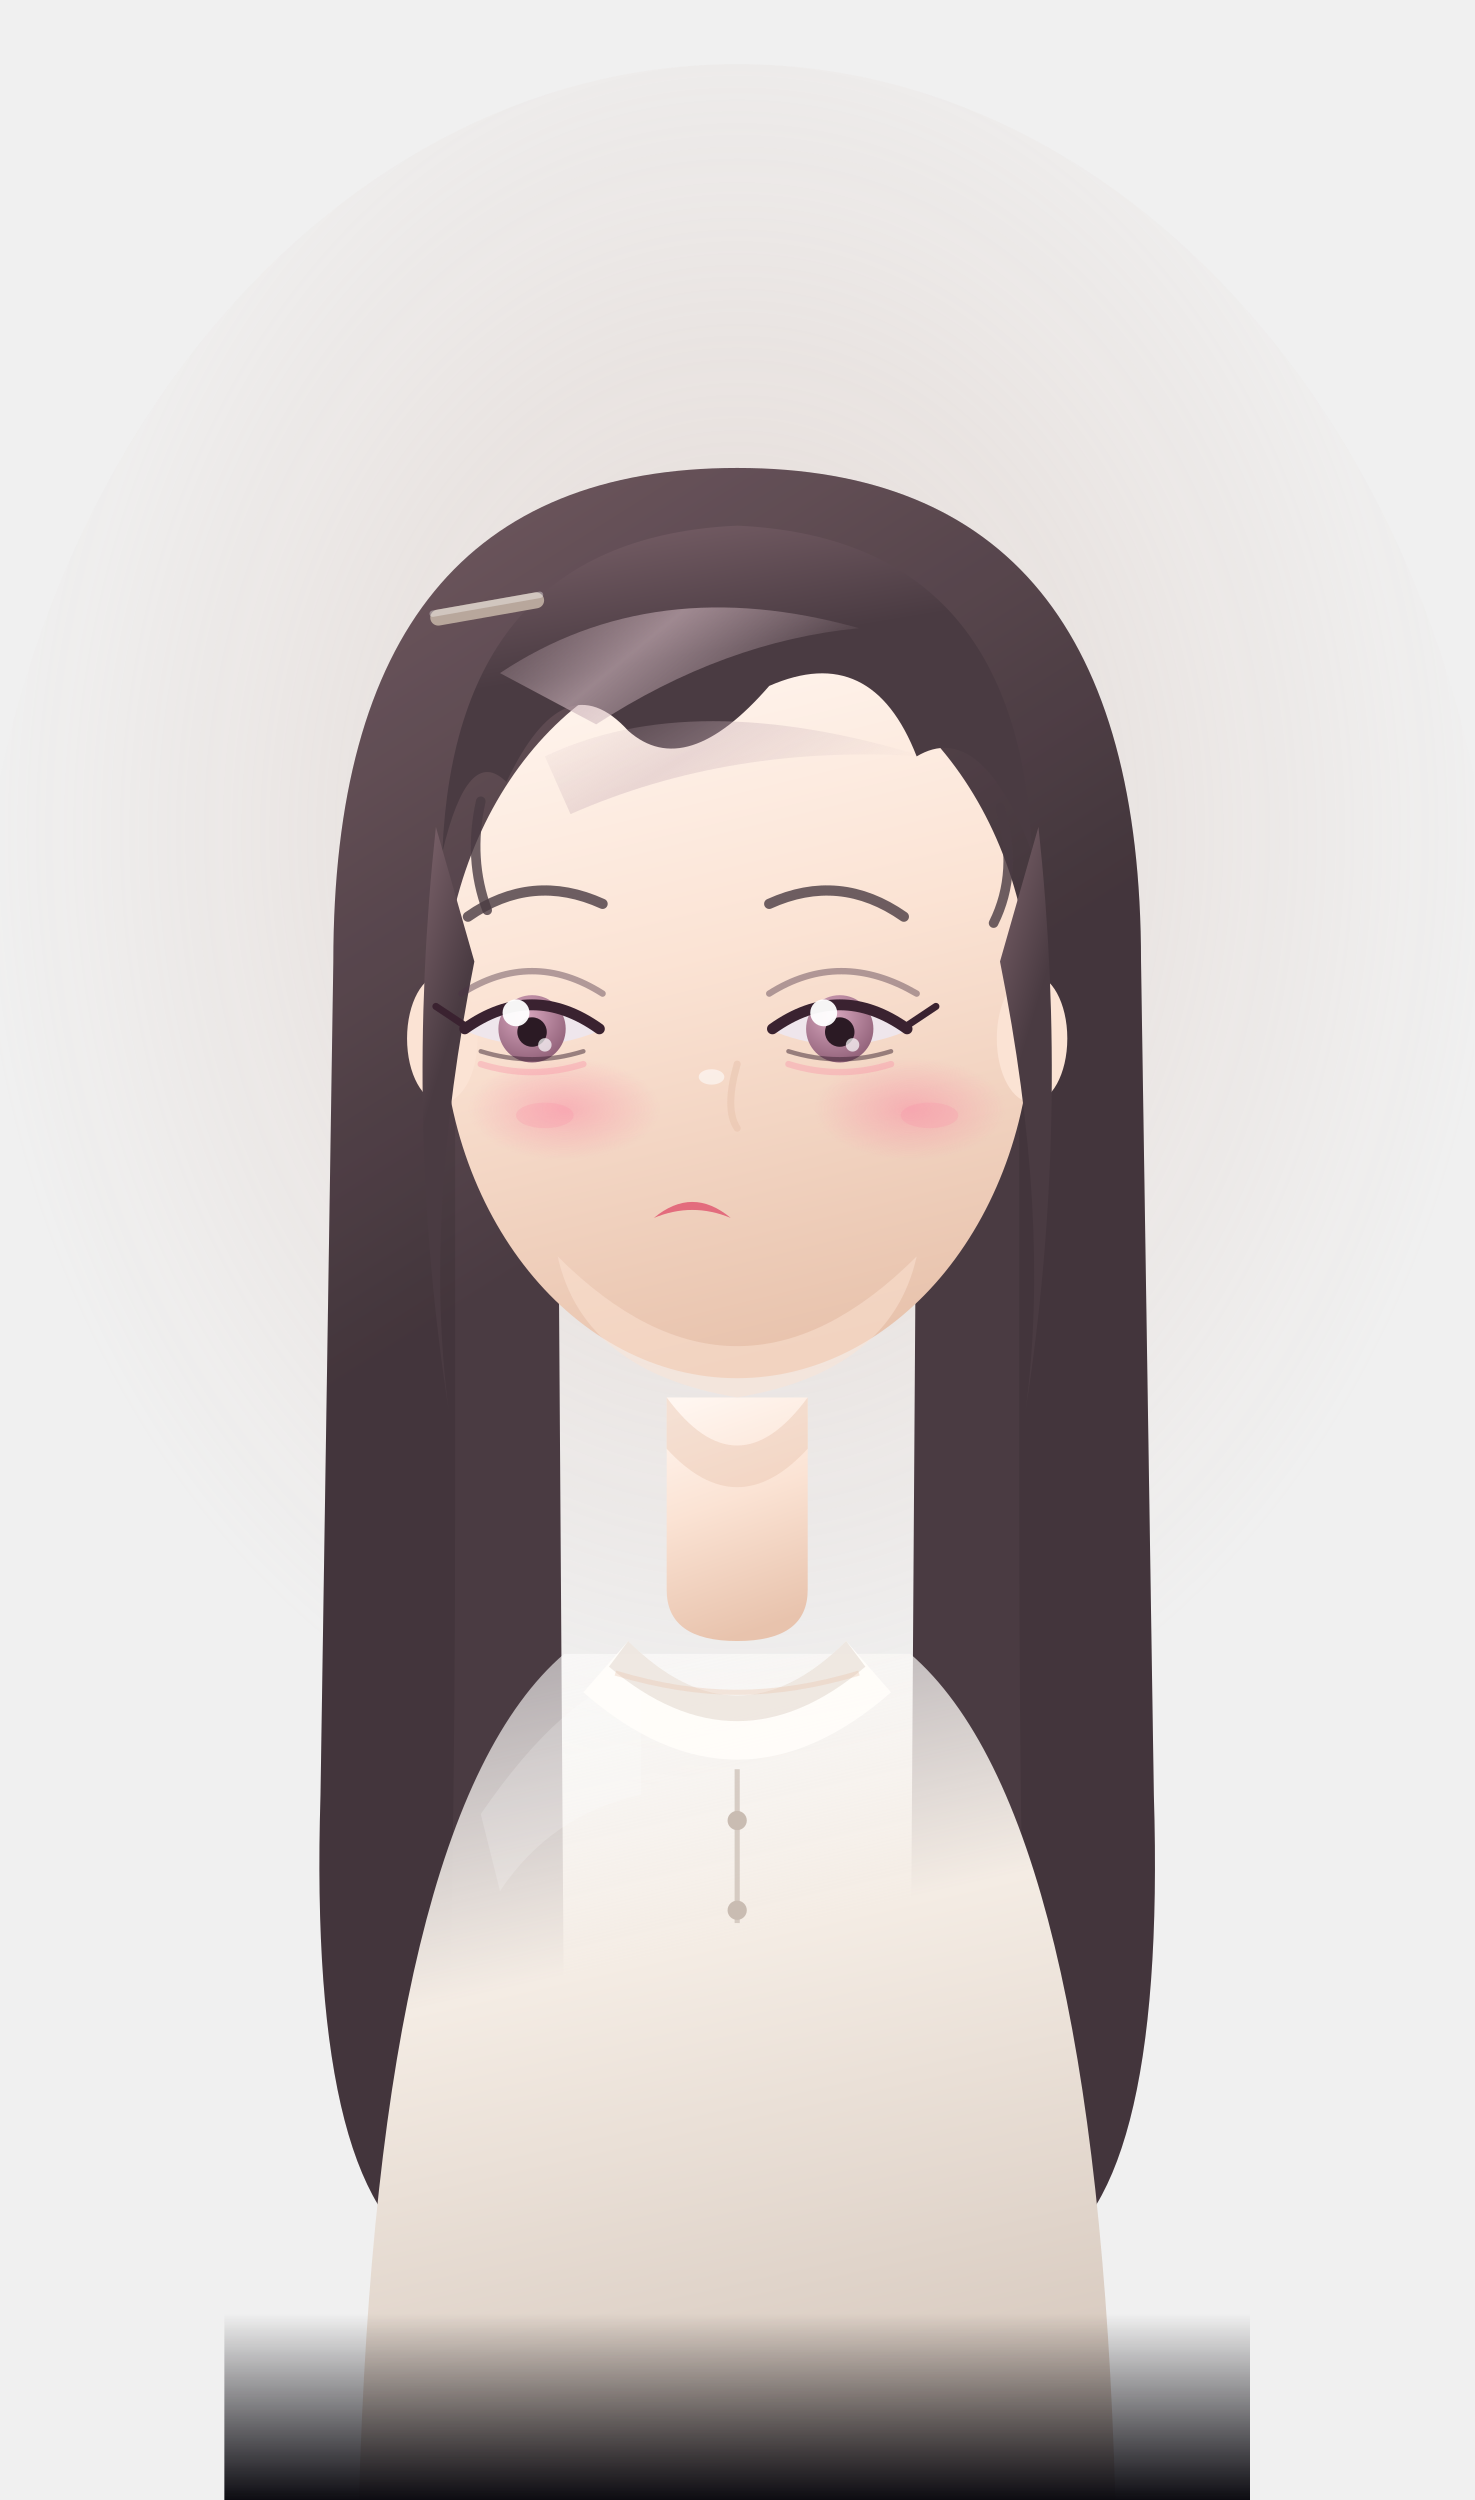
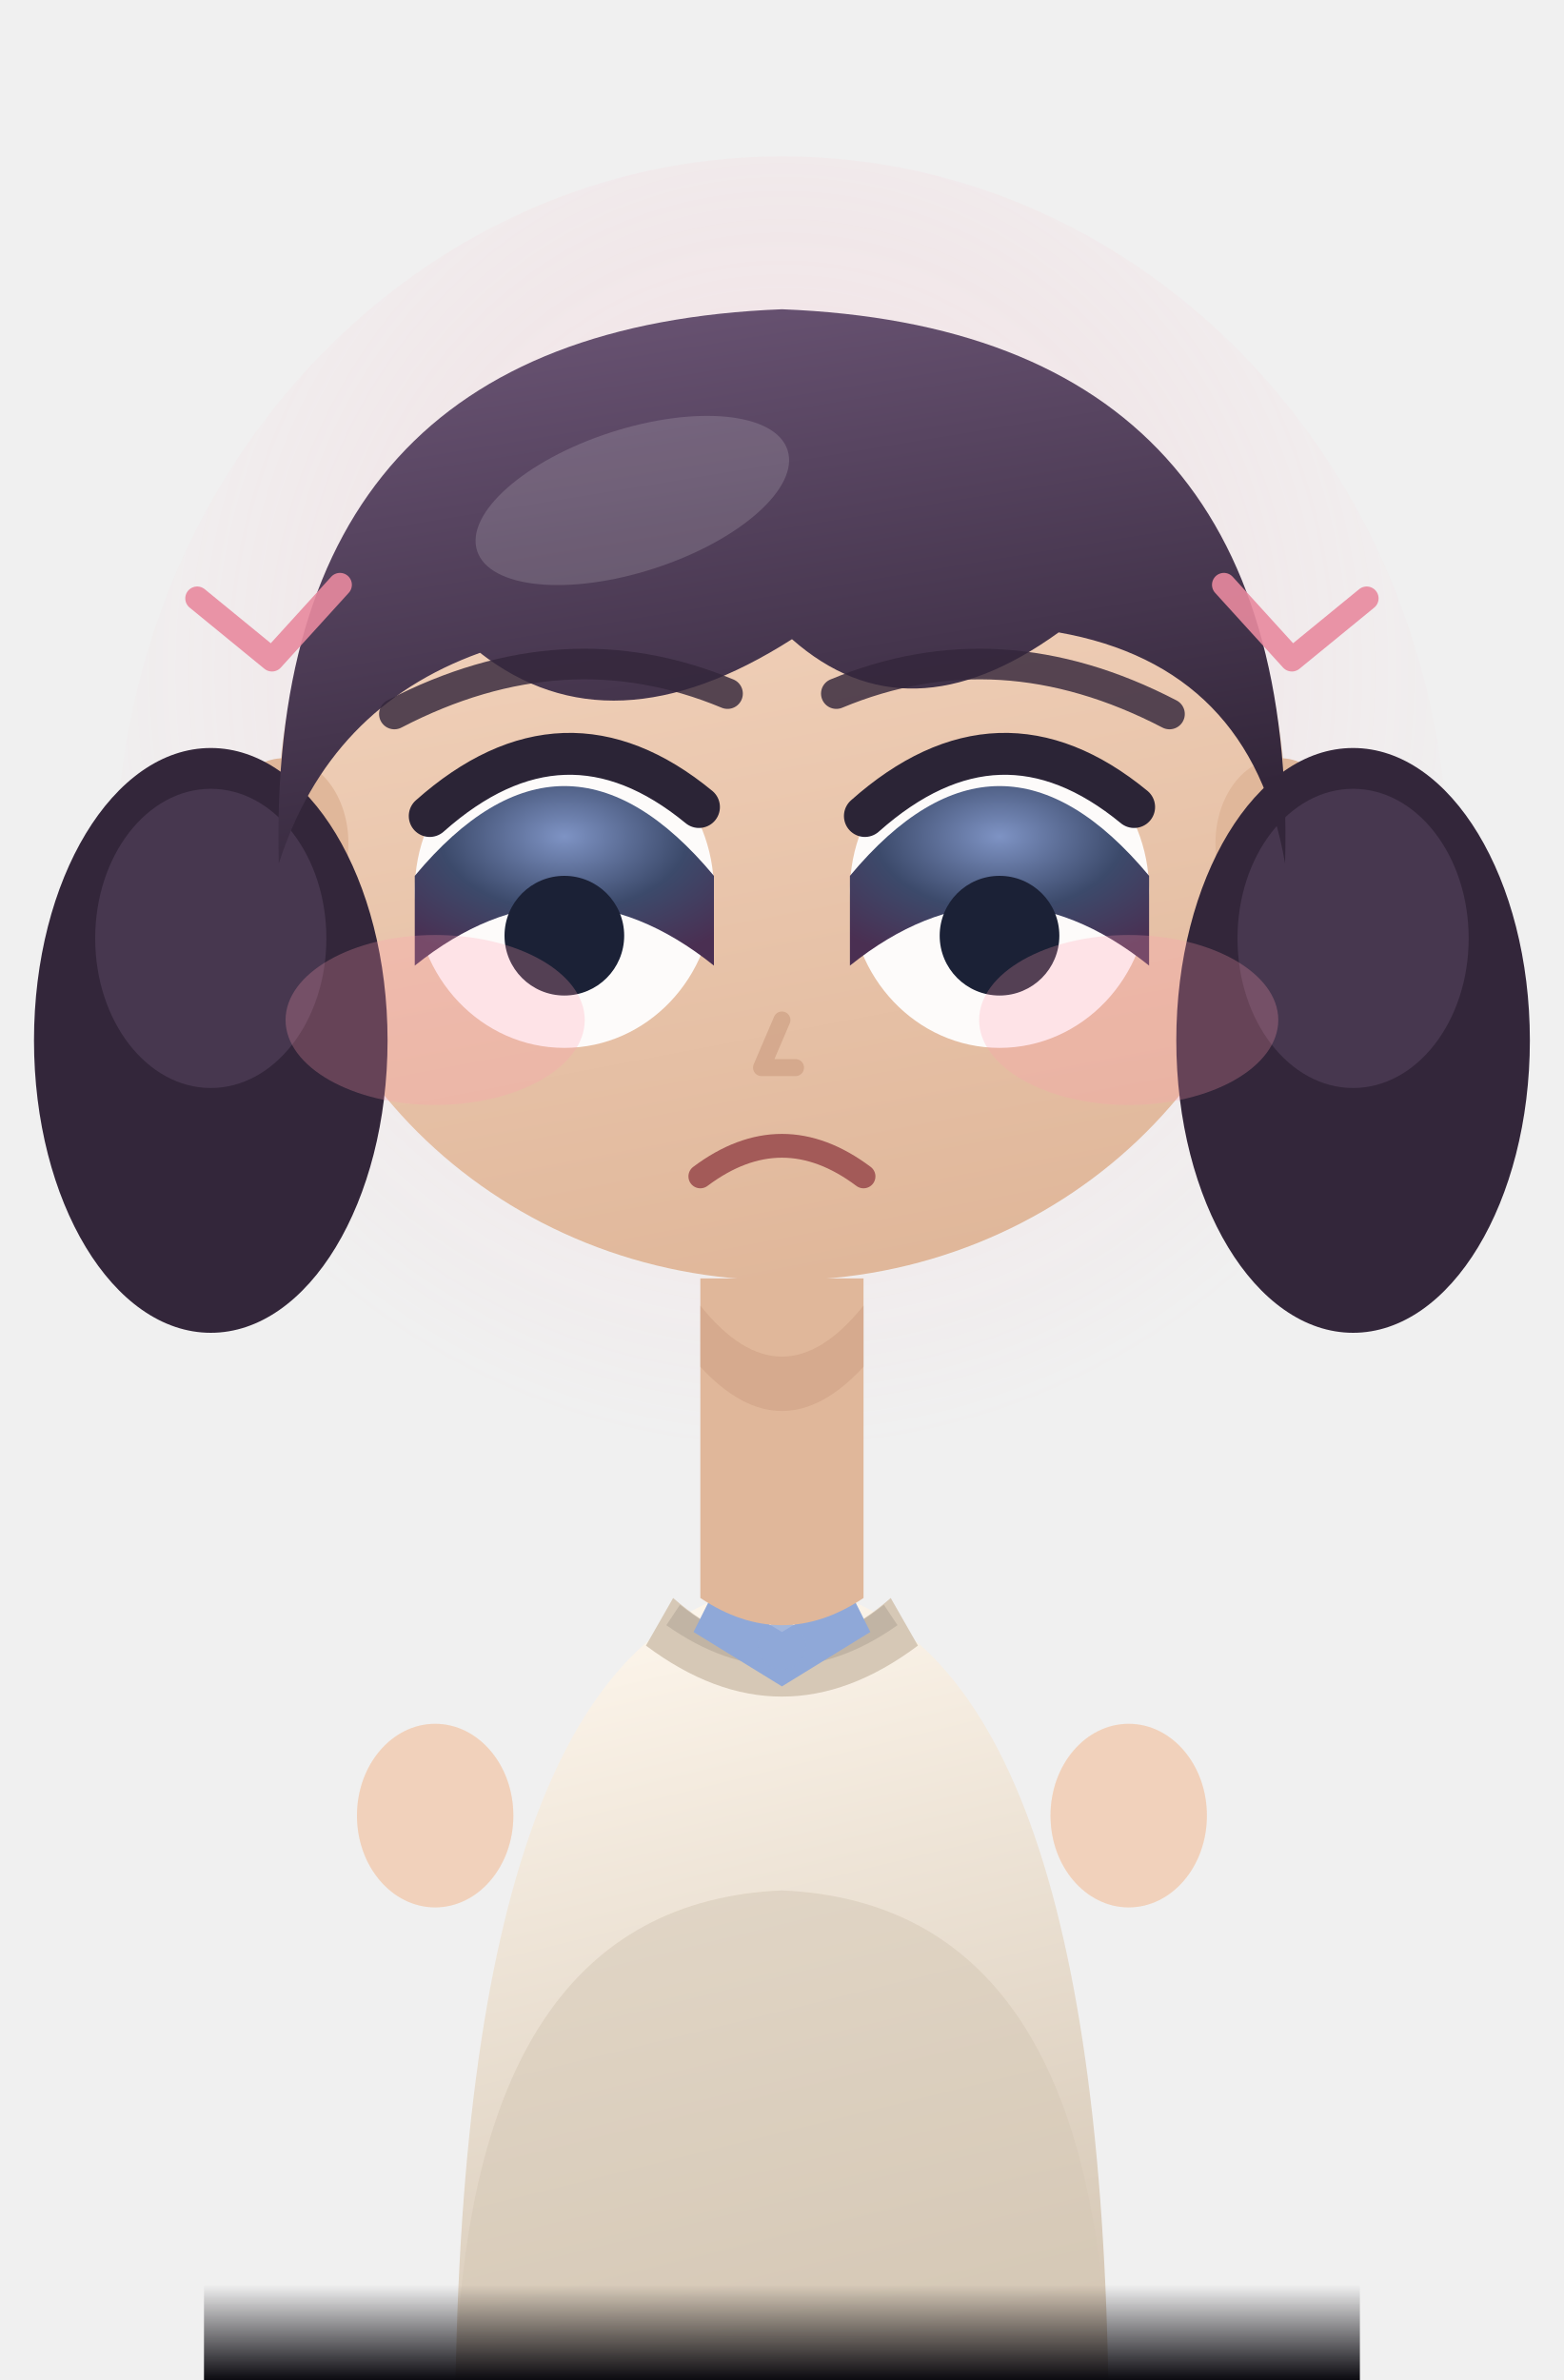
- <svg xmlns="http://www.w3.org/2000/svg" viewBox="0 0 460 780" width="460" height="780" preserveAspectRatio="xMidYMid slice">
+ <svg xmlns="http://www.w3.org/2000/svg" viewBox="0 0 460 700" width="460" height="700" preserveAspectRatio="xMidYMax meet">
  <defs>
-     <linearGradient id="hairG" x1="0.1" y1="0" x2="0.4" y2="1">
-       <stop offset="0%" stop-color="#7a6169" />
-       <stop offset="45%" stop-color="#4a3b42" />
-       <stop offset="100%" stop-color="#4a3b42" />
+     <radialGradient id="iris" cx="0.5" cy="0.28" r="0.75">
+       <stop offset="0%" stop-color="#7e93c4" />
+       <stop offset="55%" stop-color="#3c4a6b" />
+       <stop offset="100%" stop-color="#4a2f52" />
+     </radialGradient>
+     <radialGradient id="aura" cx="0.5" cy="0.36" r="0.55">
+       <stop offset="0%" stop-color="#ff9db0" stop-opacity="0.22" />
+       <stop offset="100%" stop-color="#ff9db0" stop-opacity="0" />
+     </radialGradient>
+     <linearGradient id="hairG" x1="0.2" y1="0" x2="0.5" y2="1">
+       <stop offset="0%" stop-color="#6a5474" />
+       <stop offset="100%" stop-color="#33263a" />
    </linearGradient>
-     <linearGradient id="skinG" x1="0.2" y1="0" x2="0.4" y2="1">
-       <stop offset="0%" stop-color="#fff6f0" />
-       <stop offset="45%" stop-color="#fbe3d4" />
-       <stop offset="100%" stop-color="#e8c3ad" />
+     <linearGradient id="skinG" x1="0.3" y1="0" x2="0.5" y2="1">
+       <stop offset="0%" stop-color="#f6d9c4" />
+       <stop offset="100%" stop-color="#e0b79a" />
    </linearGradient>
-     <linearGradient id="coatG" x1="0.1" y1="0" x2="0.3" y2="1">
-       <stop offset="0%" stop-color="#ffffff" stop-opacity="0.55" />
-       <stop offset="40%" stop-color="#f4ece4" />
-       <stop offset="100%" stop-color="#d6c8bd" />
+     <linearGradient id="clothG" x1="0.2" y1="0" x2="0.4" y2="1">
+       <stop offset="0%" stop-color="#fff8ee" />
+       <stop offset="100%" stop-color="#d6c8b6" />
    </linearGradient>
-     <linearGradient id="hairShineG" x1="0" y1="0" x2="1" y2="0.4">
-       <stop offset="0%" stop-color="#c9b0b8" stop-opacity="0" />
-       <stop offset="45%" stop-color="#c9b0b8" stop-opacity="0.85" />
-       <stop offset="100%" stop-color="#c9b0b8" stop-opacity="0" />
-     </linearGradient>
-     <radialGradient id="irisG" cx="0.4" cy="0.3" r="0.8">
-       <stop offset="0%" stop-color="#d9a8bf" />
-       <stop offset="100%" stop-color="#8a5a72" />
-     </radialGradient>
-     <radialGradient id="blushG" cx="0.5" cy="0.5" r="0.5">
-       <stop offset="0%" stop-color="#f98aa4" stop-opacity="0.5" />
-       <stop offset="100%" stop-color="#f98aa4" stop-opacity="0" />
-     </radialGradient>
-     <radialGradient id="aura" cx="0.5" cy="0.4" r="0.5">
-       <stop offset="0%" stop-color="#c9a89a" stop-opacity="0.32" />
-       <stop offset="100%" stop-color="#c9a89a" stop-opacity="0" />
-     </radialGradient>
    <linearGradient id="fade" x1="0" y1="0" x2="0" y2="1">
-       <stop offset="70%" stop-color="#0b0a10" stop-opacity="0" />
+       <stop offset="80%" stop-color="#0b0a10" stop-opacity="0" />
      <stop offset="100%" stop-color="#0b0a10" stop-opacity="1" />
    </linearGradient>
  </defs>
-   <ellipse cx="230" cy="320" rx="238" ry="300" fill="url(#aura)" />
-   <path d="M104 300 Q104 146 230 146 Q356 146 356 300          L360 560 Q364 690 322 706 Q286 700 284 640          L286 344 L174 344 L176 640 Q174 700 138 706          Q96 690 100 560 Z" fill="url(#hairG)" />
-   <path d="M104 300 Q104 146 230 146 Q356 146 356 300 L360 560 Q364 690 322 706          Q318 600 318 470 L318 344 L142 344 L142 470 Q142 600 138 706          Q96 690 100 560 Z" fill="#000" opacity="0.10" />
-   <path d="M112 780 Q118 566 176 516 L284 516 Q342 566 348 780 Z" fill="url(#coatG)" />
-   <path d="M150 566 Q176 528 200 522 L200 560 Q172 566 156 590 Z" fill="#fff" opacity="0.18" />
-   <path d="M196 512 Q230 546 264 512 L278 528 Q230 570 182 528 Z" fill="#fffdfa" opacity="0.95" />
-   <path d="M196 512 Q230 546 264 512 L270 520 Q230 554 190 520 Z" fill="#d6c8bd" opacity="0.4" />
-   <path d="M230 552 L230 600" stroke="#c9bcb2" stroke-width="1.6" opacity="0.7" />
-   <circle cx="230" cy="568" r="3" fill="#c9bcb2" />
-   <circle cx="230" cy="596" r="3" fill="#c9bcb2" />
-   <path d="M208 436 L208 496 Q208 512 230 512 Q252 512 252 496 L252 436 Z" fill="url(#skinG)" />
-   <path d="M208 436 Q230 466 252 436 L252 452 Q230 476 208 452 Z" fill="#e8c3ad" opacity="0.42" />
-   <path d="M192 522 Q212 528 230 528 Q248 528 268 522" fill="none" stroke="#e8c3ad" stroke-width="1.6" opacity="0.35" />
-   <ellipse cx="230" cy="316" rx="92" ry="114" fill="url(#skinG)" />
-   <path d="M174 392 Q230 448 286 392 Q278 428 230 436 Q182 428 174 392 Z" fill="#fbe3d4" opacity="0.5" />
-   <ellipse cx="138" cy="324" rx="11" ry="20" fill="#fbe3d4" />
-   <ellipse cx="322" cy="324" rx="11" ry="20" fill="#fbe3d4" />
-   <path d="M136 318 Q142 324 136 332" fill="none" stroke="#e8c3ad" stroke-width="1.6" opacity="0.6" />
-   <path d="M138 266 Q142 168 230 164 Q318 168 322 266          Q306 224 286 236 Q272 200 240 214          Q214 244 196 228 Q176 206 158 244 Q146 232 138 266 Z" fill="url(#hairG)" />
-   <path d="M150 250 Q146 268 152 284" fill="none" stroke="#4a3b42" stroke-width="3" stroke-linecap="round" opacity="0.8" />
-   <path d="M312 252 Q318 272 310 288" fill="none" stroke="#4a3b42" stroke-width="3" stroke-linecap="round" opacity="0.8" />
-   <path d="M156 210 Q204 178 268 196 Q226 200 186 226 Z" fill="url(#hairShineG)" opacity="0.75" />
-   <path d="M170 236 Q216 214 288 236 Q228 232 178 254 Z" fill="url(#hairShineG)" opacity="0.45" />
-   <path d="M136 258 Q126 350 140 440 Q132 380 148 300 Z" fill="url(#hairG)" />
-   <path d="M324 258 Q334 350 320 440 Q328 380 312 300 Z" fill="url(#hairG)" />
-   <ellipse cx="176" cy="346" rx="30" ry="16" fill="url(#blushG)" />
-   <ellipse cx="284" cy="346" rx="30" ry="16" fill="url(#blushG)" />
-   <ellipse cx="170" cy="348" rx="9" ry="4" fill="#f98aa4" opacity="0.22" />
-   <ellipse cx="290" cy="348" rx="9" ry="4" fill="#f98aa4" opacity="0.22" />
-   <path d="M146 286 Q166 272 188 282" fill="none" stroke="#4a3b42" stroke-width="3.2" stroke-linecap="round" opacity="0.8" />
-   <path d="M240 282 Q262 272 282 286" fill="none" stroke="#4a3b42" stroke-width="3.2" stroke-linecap="round" opacity="0.8" />
-   <path d="M144 310 Q166 296 188 310" fill="none" stroke="#4a3244" stroke-width="2" opacity="0.42" stroke-linecap="round" />
-   <path d="M240 310 Q262 296 286 310" fill="none" stroke="#4a3244" stroke-width="2" opacity="0.42" stroke-linecap="round" />
-   <path d="M146 322 Q166 308 186 322 Q166 330 146 322 Z" fill="#efe6ec" />
-   <path d="M242 322 Q262 308 282 322 Q262 330 242 322 Z" fill="#efe6ec" />
-   <circle cx="166" cy="321" r="10.5" fill="url(#irisG)" />
-   <circle cx="262" cy="321" r="10.5" fill="url(#irisG)" />
-   <circle cx="166" cy="322" r="4.6" fill="#2b1a24" />
-   <circle cx="262" cy="322" r="4.6" fill="#2b1a24" />
-   <path d="M145 321 Q166 306 187 321" fill="none" stroke="#3a2230" stroke-width="3.4" stroke-linecap="round" />
-   <path d="M241 321 Q262 306 283 321" fill="none" stroke="#3a2230" stroke-width="3.4" stroke-linecap="round" />
-   <path d="M150 328 Q166 333 182 328" fill="none" stroke="#3a2230" stroke-width="1.4" opacity="0.5" stroke-linecap="round" />
-   <path d="M246 328 Q262 333 278 328" fill="none" stroke="#3a2230" stroke-width="1.4" opacity="0.5" stroke-linecap="round" />
-   <path d="M145 320 L136 314" stroke="#3a2230" stroke-width="2.2" stroke-linecap="round" />
-   <path d="M283 320 L292 314" stroke="#3a2230" stroke-width="2.2" stroke-linecap="round" />
-   <path d="M150 332 Q166 337 182 332" fill="none" stroke="#f98aa4" stroke-width="2" opacity="0.35" stroke-linecap="round" />
-   <path d="M246 332 Q262 337 278 332" fill="none" stroke="#f98aa4" stroke-width="2" opacity="0.35" stroke-linecap="round" />
-   <circle cx="161" cy="316" r="4.2" fill="#fff" opacity="0.95" />
-   <circle cx="257" cy="316" r="4.2" fill="#fff" opacity="0.95" />
-   <circle cx="170" cy="326" r="2.1" fill="#fff" opacity="0.7" />
-   <circle cx="266" cy="326" r="2.1" fill="#fff" opacity="0.7" />
-   <path d="M230 332 Q226 346 230 352" fill="none" stroke="#e8c3ad" stroke-width="2.2" stroke-linecap="round" opacity="0.55" />
-   <ellipse cx="222" cy="336" rx="4" ry="2.4" fill="#fff" opacity="0.55" />
-   <path d="M204 380 Q216 370 228 380 Q216 375 204 380 Z" fill="#e05a72" opacity="0.85" />
-   <g transform="translate(152,190) rotate(-10)">
-     <rect x="-18" y="-2.5" width="36" height="5" rx="2.5" fill="#b8a79c" />
-     <rect x="-18" y="-2.5" width="36" height="2" rx="1" fill="#fff" opacity="0.35" />
-   </g>
-   <rect x="70" y="586" width="320" height="194" fill="url(#fade)" />
+   <ellipse cx="230" cy="256" rx="196" ry="210" fill="url(#aura)" />
+   <path d="M172 600 L172 676 Q172 692 188 692 L214 692 Q228 692 228 676 L228 600 Z" fill="#e0b79a" />
+   <path d="M236 600 L236 676 Q236 692 250 692 L276 692 Q292 692 292 676 L292 600 Z" fill="#e0b79a" />
+   <path d="M166 674 Q158 700 182 704 L224 704 Q234 700 228 678 Z" fill="#4a3f52" />
+   <path d="M238 678 Q232 700 242 704 L284 704 Q308 700 300 674 Z" fill="#4a3f52" />
+   <path d="M134 700 Q138 474 230 466 Q322 474 326 700 Z" fill="url(#clothG)" />
+   <path d="M198 470 Q230 498 262 470 L270 484 Q230 514 190 484 Z" fill="#d6c8b6" />
+   <path d="M200 472 Q230 496 260 472 L264 478 Q230 502 196 478 Z" fill="#000" opacity="0.1" />
+   <path d="M230 496 l-26 -16 l6 -12 l20 12 l20 -12 l6 12 z" fill="#8fa8d8" />
+   <circle cx="230" cy="484" r="7" fill="#8fa8d8" opacity="0.8" />
+   <path d="M134 700 Q138 560 230 556 Q322 560 326 700 Z" fill="#d6c8b6" opacity="0.55" />
+   <ellipse cx="128" cy="534" rx="23" ry="27" fill="#f6d9c4" />
+   <ellipse cx="332" cy="534" rx="23" ry="27" fill="#f6d9c4" />
+   <ellipse cx="128" cy="534" rx="23" ry="27" fill="#e0b79a" opacity="0.22" />
+   <ellipse cx="332" cy="534" rx="23" ry="27" fill="#e0b79a" opacity="0.22" />
+   <path d="M206 376 L206 470 Q230 486 254 470 L254 376 Z" fill="#e0b79a" />
+   <path d="M206 384 Q230 414 254 384 L254 402 Q230 428 206 402 Z" fill="#c99b7e" opacity="0.45" />
+   <ellipse cx="230" cy="236" rx="148" ry="140.6" fill="url(#skinG)" />
+   <ellipse cx="83.48" cy="248" rx="19" ry="25" fill="#e0b79a" />
+   <ellipse cx="376.52" cy="248" rx="19" ry="25" fill="#e0b79a" />
+   <ellipse cx="62" cy="306" rx="52" ry="86" fill="#33263a" />
+   <ellipse cx="398" cy="306" rx="52" ry="86" fill="#33263a" />
+   <ellipse cx="62" cy="276" rx="34" ry="44" fill="#4a3a52" opacity="0.85" />
+   <ellipse cx="398" cy="276" rx="34" ry="44" fill="#4a3a52" opacity="0.85" />
+   <path d="M82 254          Q78 96.88 230 90.96          Q382 96.88 378 254          Q368 196 311.4 186          Q267 218 232.96 188          Q179.68 222 141.2 192          Q96.8 208 82 254 Z" fill="url(#hairG)" />
+   <ellipse cx="186" cy="147.2" rx="48" ry="21" fill="#ffffff" opacity="0.15" transform="rotate(-18 186 147.2)" />
+   <path d="M116 210 Q166 184 214 204" fill="none" stroke="#33263a" stroke-width="9" stroke-linecap="round" opacity="0.82" />
+   <path d="M246 204 Q294 184 344 210" fill="none" stroke="#33263a" stroke-width="9" stroke-linecap="round" opacity="0.82" />
+   <ellipse cx="166" cy="262" rx="44" ry="46.2" fill="#fdfbfa" />
+   <path d="M122 257.6 Q166 204.8 210 257.6          L210 284 Q166 248.8 122 284 Z" fill="url(#iris)" />
+   <circle cx="166" cy="275.2" r="17.6" fill="#1b2136" />
+   <path d="M126.4 240 Q166 204.8 205.6 237.36" fill="none" stroke="#2b2436" stroke-width="12.32" stroke-linecap="round" />
+   <ellipse cx="294" cy="262" rx="44" ry="46.2" fill="#fdfbfa" />
+   <path d="M250 257.6 Q294 204.8 338 257.6          L338 284 Q294 248.8 250 284 Z" fill="url(#iris)" />
+   <circle cx="294" cy="275.2" r="17.6" fill="#1b2136" />
+   <path d="M254.4 240 Q294 204.8 333.6 237.36" fill="none" stroke="#2b2436" stroke-width="12.32" stroke-linecap="round" />
+   <path d="M230 300 L224 314 L234 314" fill="none" stroke="#c99b7e" stroke-width="5" stroke-linecap="round" stroke-linejoin="round" opacity="0.6" />
+   <path d="M206 346 Q230 328 254 346" fill="none" stroke="#a35a58" stroke-width="7" stroke-linecap="round" />
+   <ellipse cx="128" cy="300" rx="44" ry="25" fill="#ff9db0" opacity="0.25" />
+   <ellipse cx="332" cy="300" rx="44" ry="25" fill="#ff9db0" opacity="0.25" />
+   <path d="M80 194 l-22 -18 M80 194 l20 -22" stroke="#e8899f" stroke-width="7" stroke-linecap="round" opacity="0.9" />
+   <path d="M380 194 l22 -18 M380 194 l-20 -22" stroke="#e8899f" stroke-width="7" stroke-linecap="round" opacity="0.9" />
+   <rect x="60" y="560" width="340" height="140" fill="url(#fade)" />
</svg>
